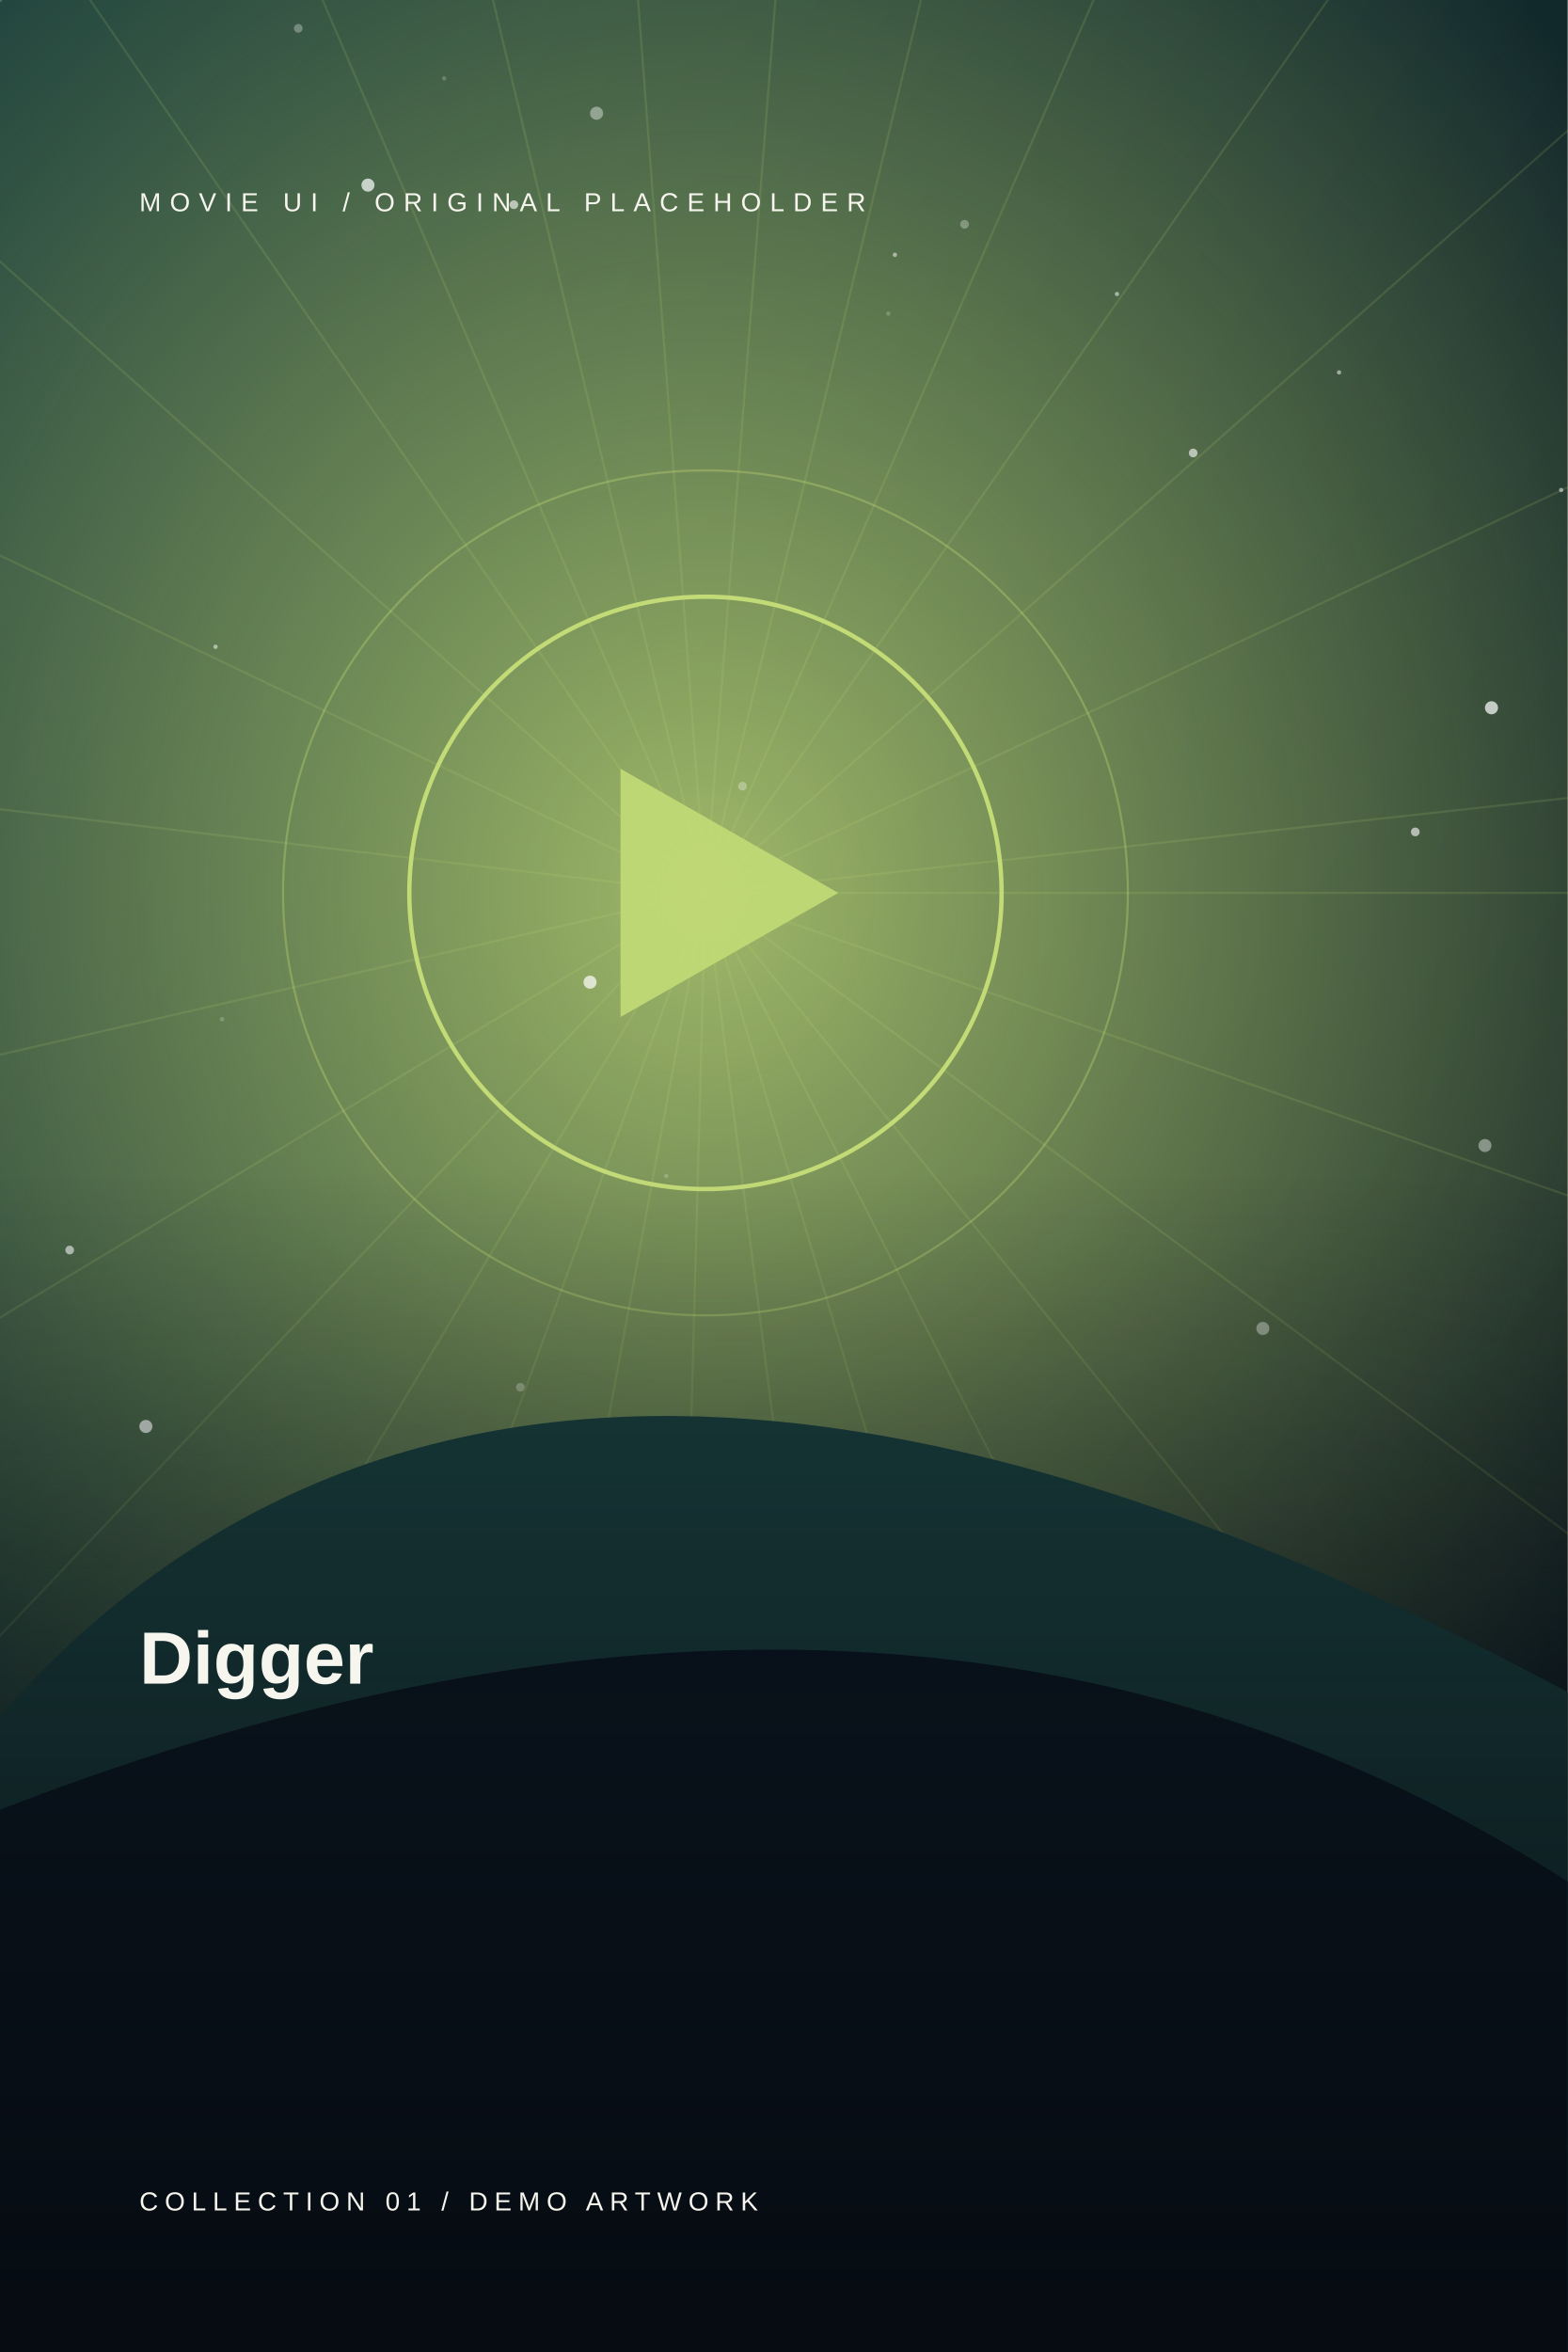
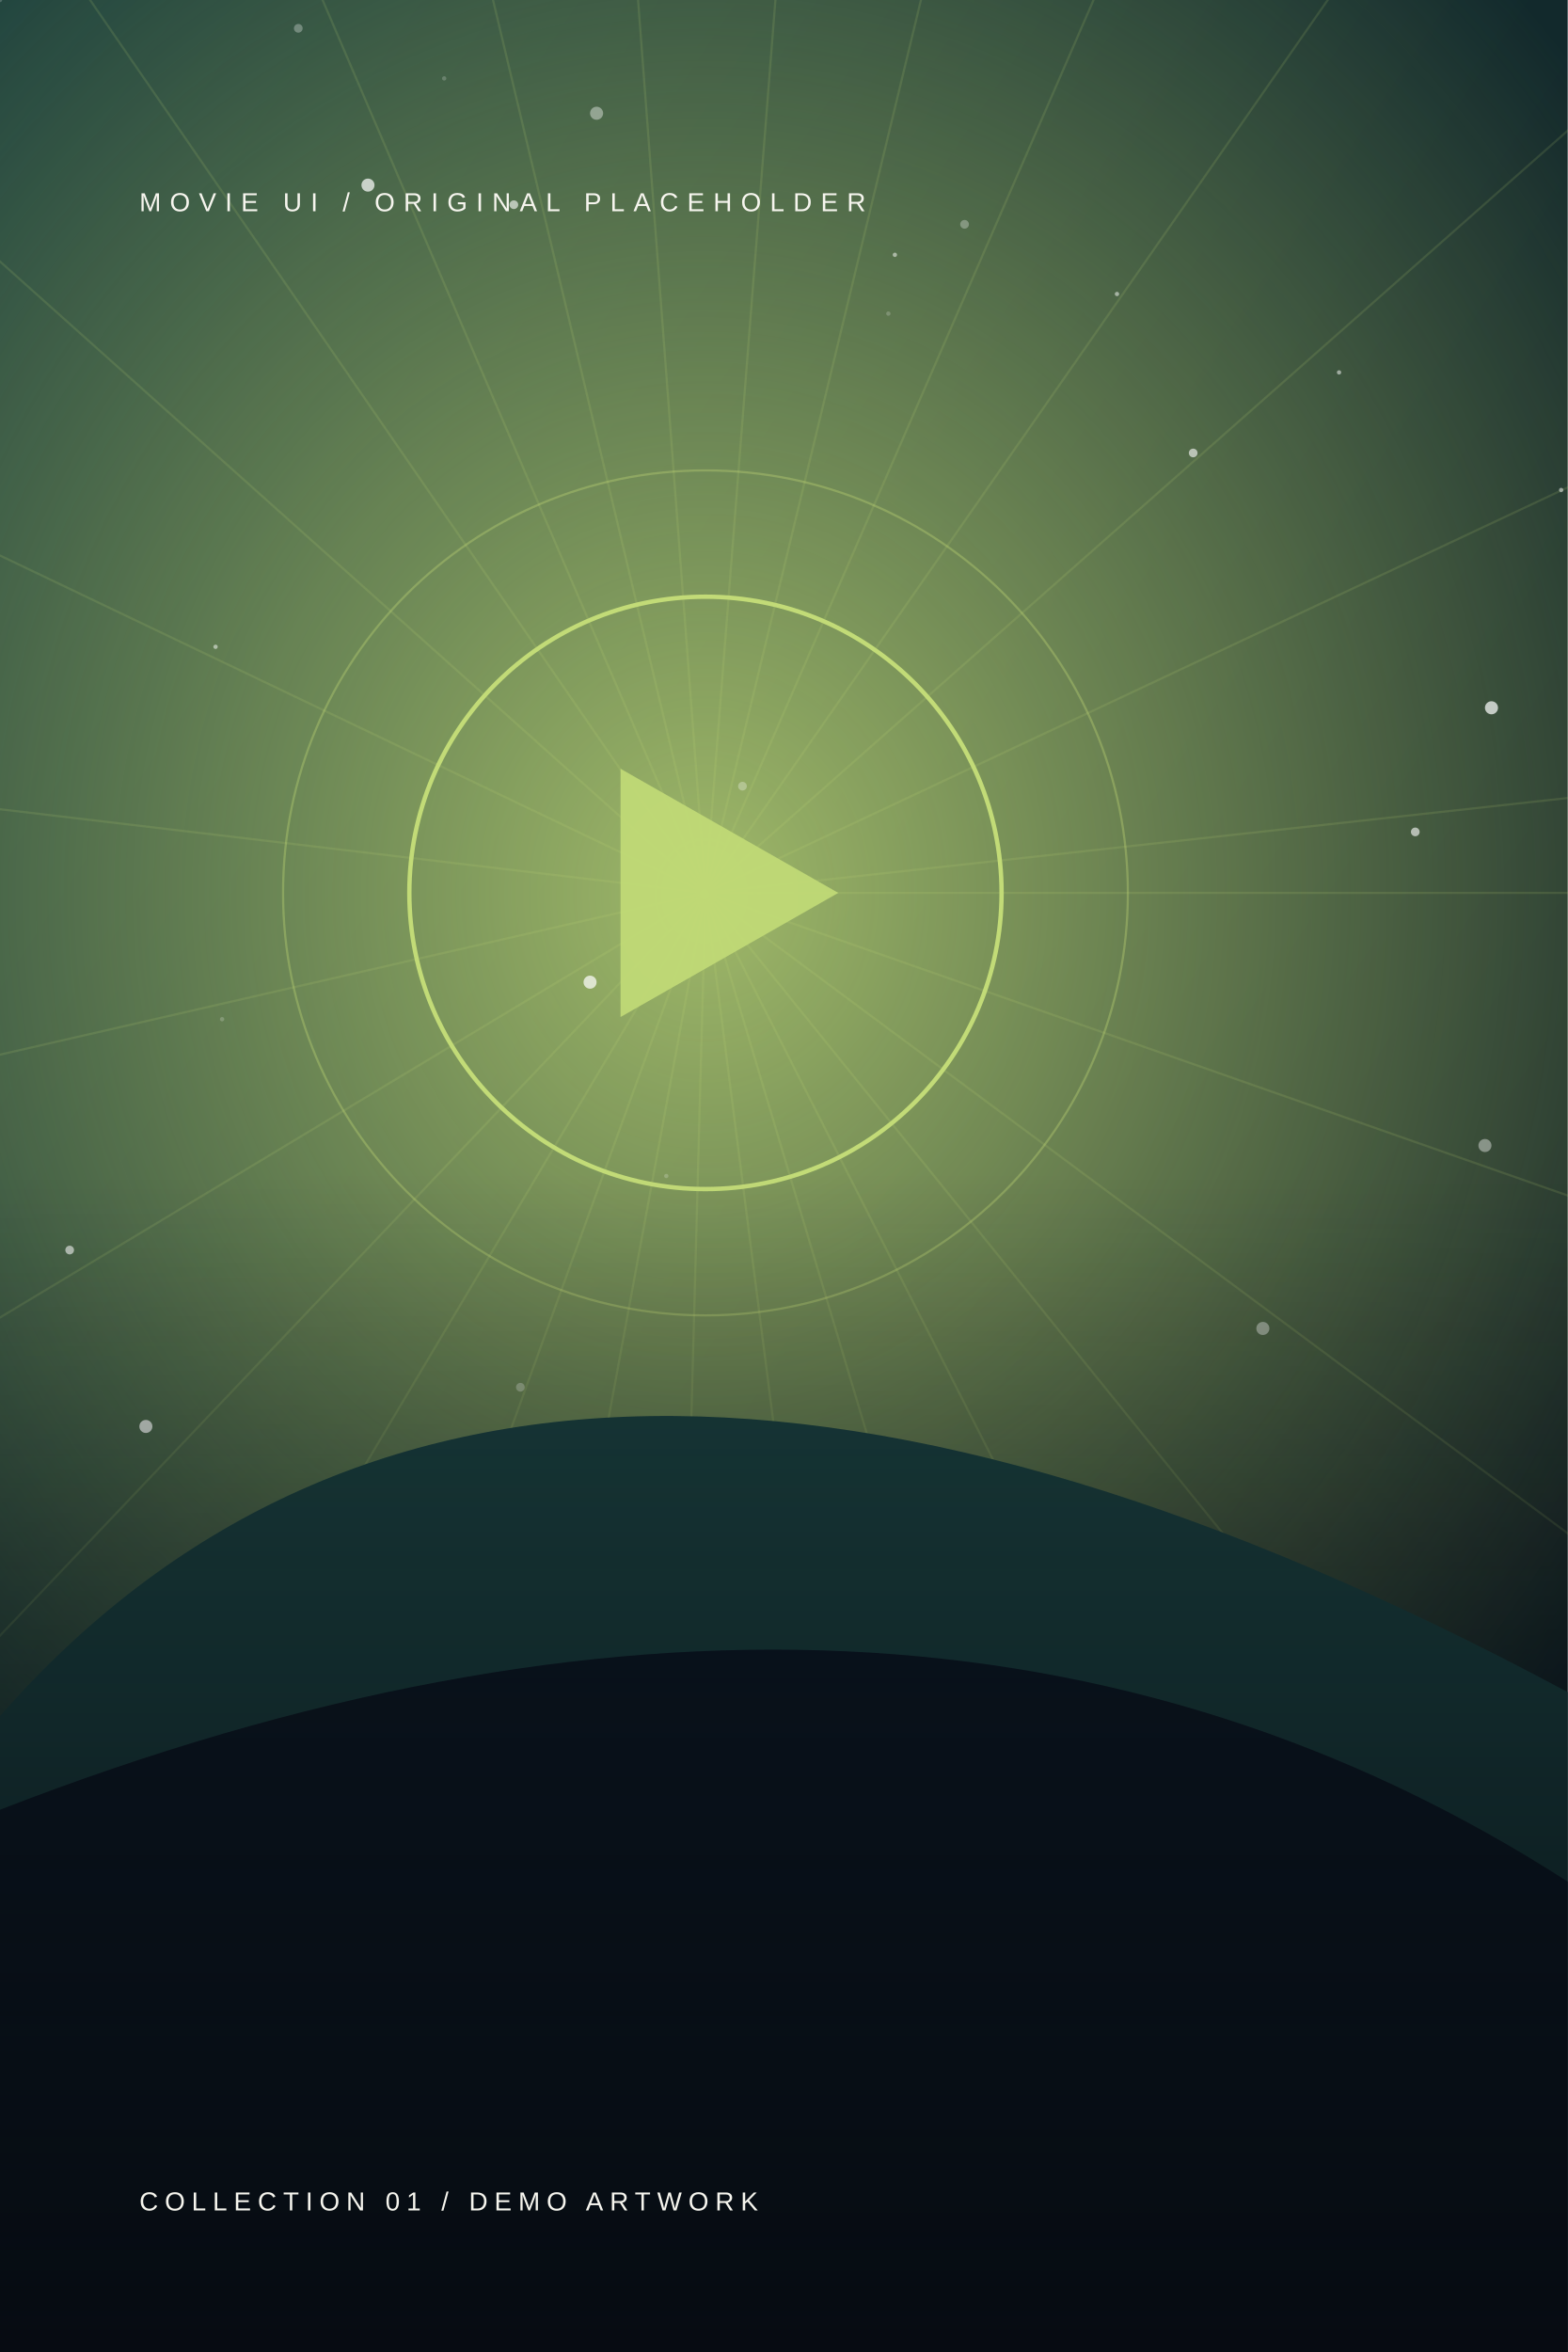
<svg xmlns="http://www.w3.org/2000/svg" width="720" height="1080" viewBox="0 0 720 1080" role="img" aria-label="Original abstract placeholder for Digger">
  <defs>
    <linearGradient id="bg" x2="1" y2="1">
      <stop stop-color="#193d3c" />
      <stop offset="1" stop-color="#0b151c" />
    </linearGradient>
    <radialGradient id="glow">
      <stop stop-color="#c2db77" stop-opacity=".8" />
      <stop offset="1" stop-color="#c2db77" stop-opacity="0" />
    </radialGradient>
    <linearGradient id="shade" x2="0" y2="1">
      <stop stop-color="#060b11" stop-opacity="0" />
      <stop offset="1" stop-color="#060b11" stop-opacity=".95" />
    </linearGradient>
  </defs>
  <path fill="url(#bg)" d="M0 0h720v1080H0z" />
  <ellipse cx="324" cy="410" rx="518" ry="594" fill="url(#glow)" />
  <g stroke="#c2db77" stroke-width="1" opacity=".14">
    <path d="M324 410 L1044 410" />
    <path d="M324 410 L1025 656" />
    <path d="M324 410 L969 889" />
    <path d="M324 410 L879 1097" />
    <path d="M324 410 L760 1269" />
    <path d="M324 410 L618 1395" />
    <path d="M324 410 L460 1470" />
    <path d="M324 410 L295 1489" />
    <path d="M324 410 L132 1451" />
    <path d="M324 410 L-20 1358" />
    <path d="M324 410 L-155 1215" />
    <path d="M324 410 L-265 1030" />
    <path d="M324 410 L-344 812" />
    <path d="M324 410 L-387 573" />
    <path d="M324 410 L-393 325" />
    <path d="M324 410 L-362 82" />
    <path d="M324 410 L-294 -143" />
    <path d="M324 410 L-193 -340" />
    <path d="M324 410 L-65 -497" />
    <path d="M324 410 L82 -607" />
    <path d="M324 410 L243 -663" />
    <path d="M324 410 L408 -662" />
    <path d="M324 410 L569 -605" />
    <path d="M324 410 L717 -494" />
    <path d="M324 410 L844 -336" />
    <path d="M324 410 L944 -138" />
    <path d="M324 410 L1011 87" />
    <path d="M324 410 L1042 331" />
  </g>
  <g fill="#fff">
    <circle cx="0" cy="0" r="1" opacity=".2" />
    <circle cx="137" cy="13" r="2" opacity=".3" />
    <circle cx="274" cy="52" r="3" opacity=".4" />
    <circle cx="411" cy="117" r="1" opacity=".5" />
    <circle cx="548" cy="208" r="2" opacity=".6" />
    <circle cx="685" cy="325" r="3" opacity=".7" />
    <circle cx="102" cy="468" r="1" opacity=".2" />
    <circle cx="239" cy="637" r="2" opacity=".3" />
    <circle cx="376" cy="832" r="3" opacity=".4" />
    <circle cx="513" cy="135" r="1" opacity=".5" />
    <circle cx="650" cy="382" r="2" opacity=".6" />
    <circle cx="67" cy="655" r="3" opacity=".7" />
    <circle cx="204" cy="36" r="1" opacity=".2" />
    <circle cx="341" cy="361" r="2" opacity=".3" />
    <circle cx="478" cy="712" r="3" opacity=".4" />
    <circle cx="615" cy="171" r="1" opacity=".5" />
    <circle cx="32" cy="574" r="2" opacity=".6" />
    <circle cx="169" cy="85" r="3" opacity=".7" />
    <circle cx="306" cy="540" r="1" opacity=".2" />
    <circle cx="443" cy="103" r="2" opacity=".3" />
    <circle cx="580" cy="610" r="3" opacity=".4" />
    <circle cx="717" cy="225" r="1" opacity=".5" />
    <circle cx="134" cy="784" r="2" opacity=".6" />
    <circle cx="271" cy="451" r="3" opacity=".7" />
    <circle cx="408" cy="144" r="1" opacity=".2" />
    <circle cx="545" cy="781" r="2" opacity=".3" />
    <circle cx="682" cy="526" r="3" opacity=".4" />
    <circle cx="99" cy="297" r="1" opacity=".5" />
    <circle cx="236" cy="94" r="2" opacity=".6" />
    <circle cx="373" cy="835" r="3" opacity=".7" />
  </g>
  <circle cx="324" cy="410" r="136" fill="none" stroke="#c2db77" stroke-width="2" />
  <circle cx="324" cy="410" r="194" fill="none" stroke="#c2db77" stroke-opacity=".35" />
  <path d="M285 353l100 57-100 57z" fill="#c2db77" opacity=".9" />
  <path d="M0 788Q237 518 720 777V1080H0z" fill="#193d3c" />
  <path d="M0 831Q417 669 720 864V1080H0z" fill="#0a1520" />
  <path fill="url(#shade)" d="M0 540h720v541H0z" />
  <g fill="#f6f5ee" font-family="Arial,sans-serif">
    <text x="64" y="97" font-size="12" letter-spacing="4">MOVIE UI / ORIGINAL PLACEHOLDER</text>
-     <text x="64" y="734" font-size="34" font-weight="700">
-       <tspan x="64" dy="1.15em">Digger</tspan>
-     </text>
    <text x="64" y="1015" font-size="12" letter-spacing="3">COLLECTION 01 / DEMO ARTWORK</text>
  </g>
</svg>
